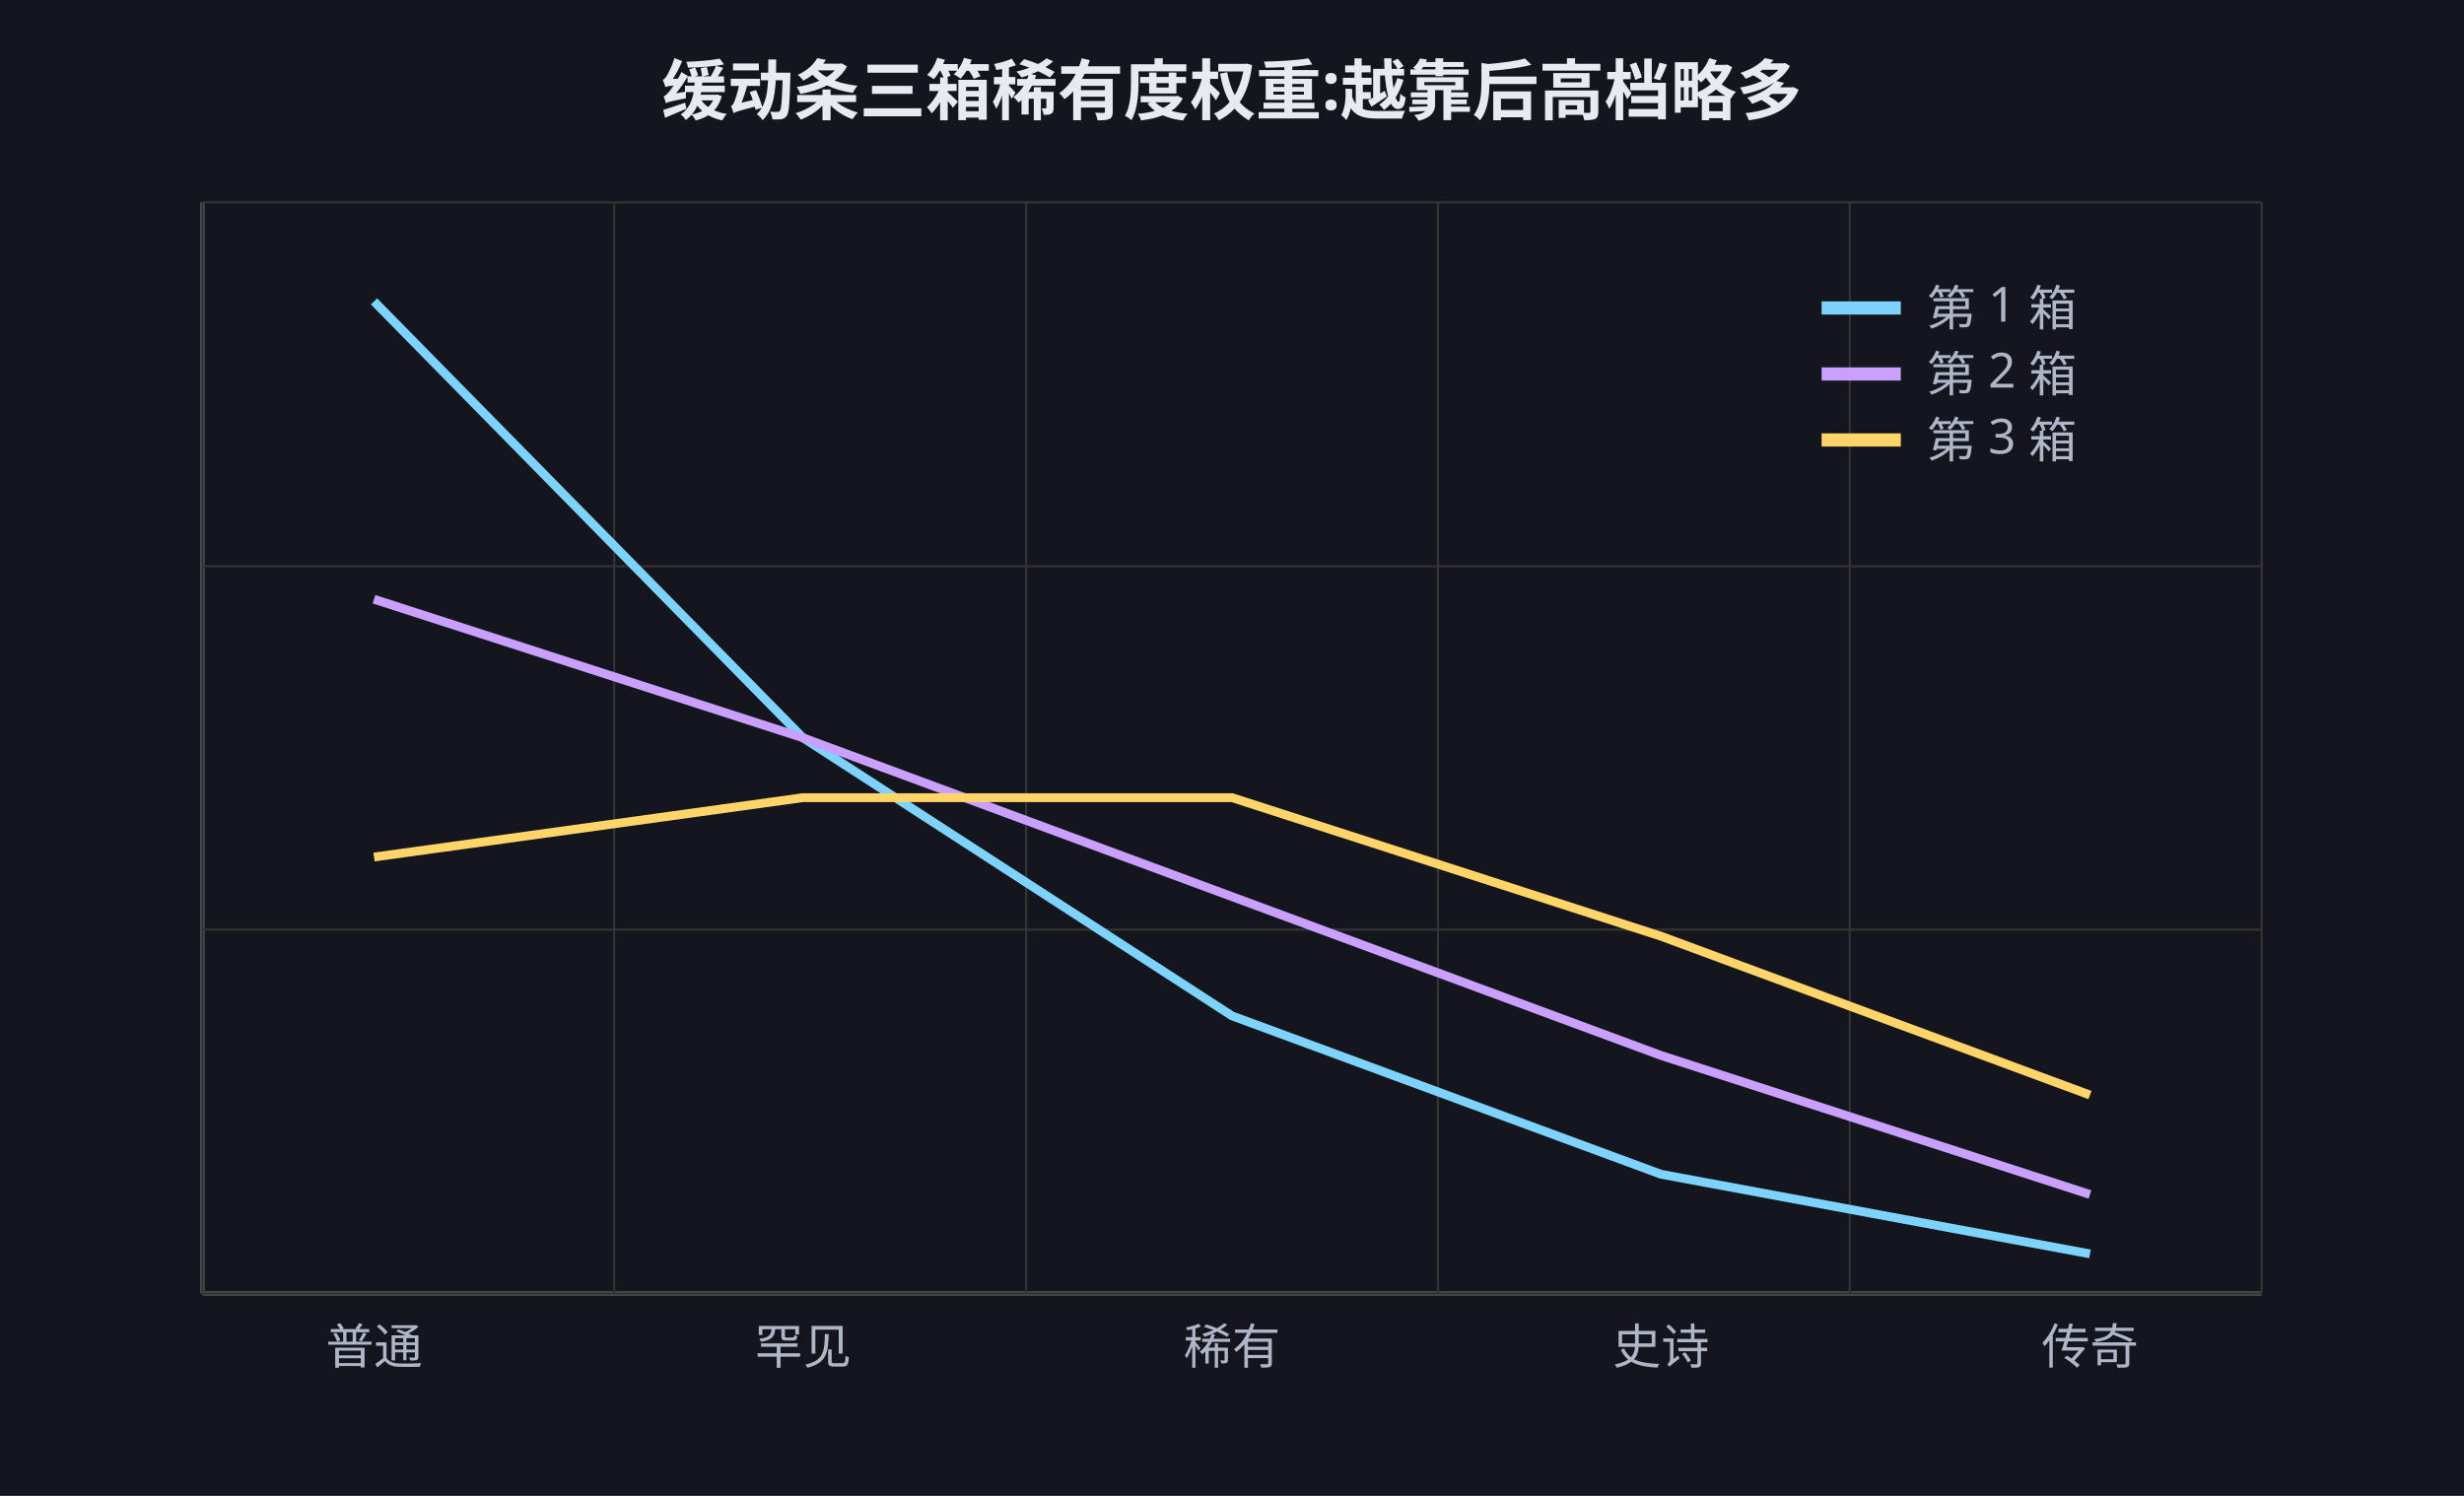
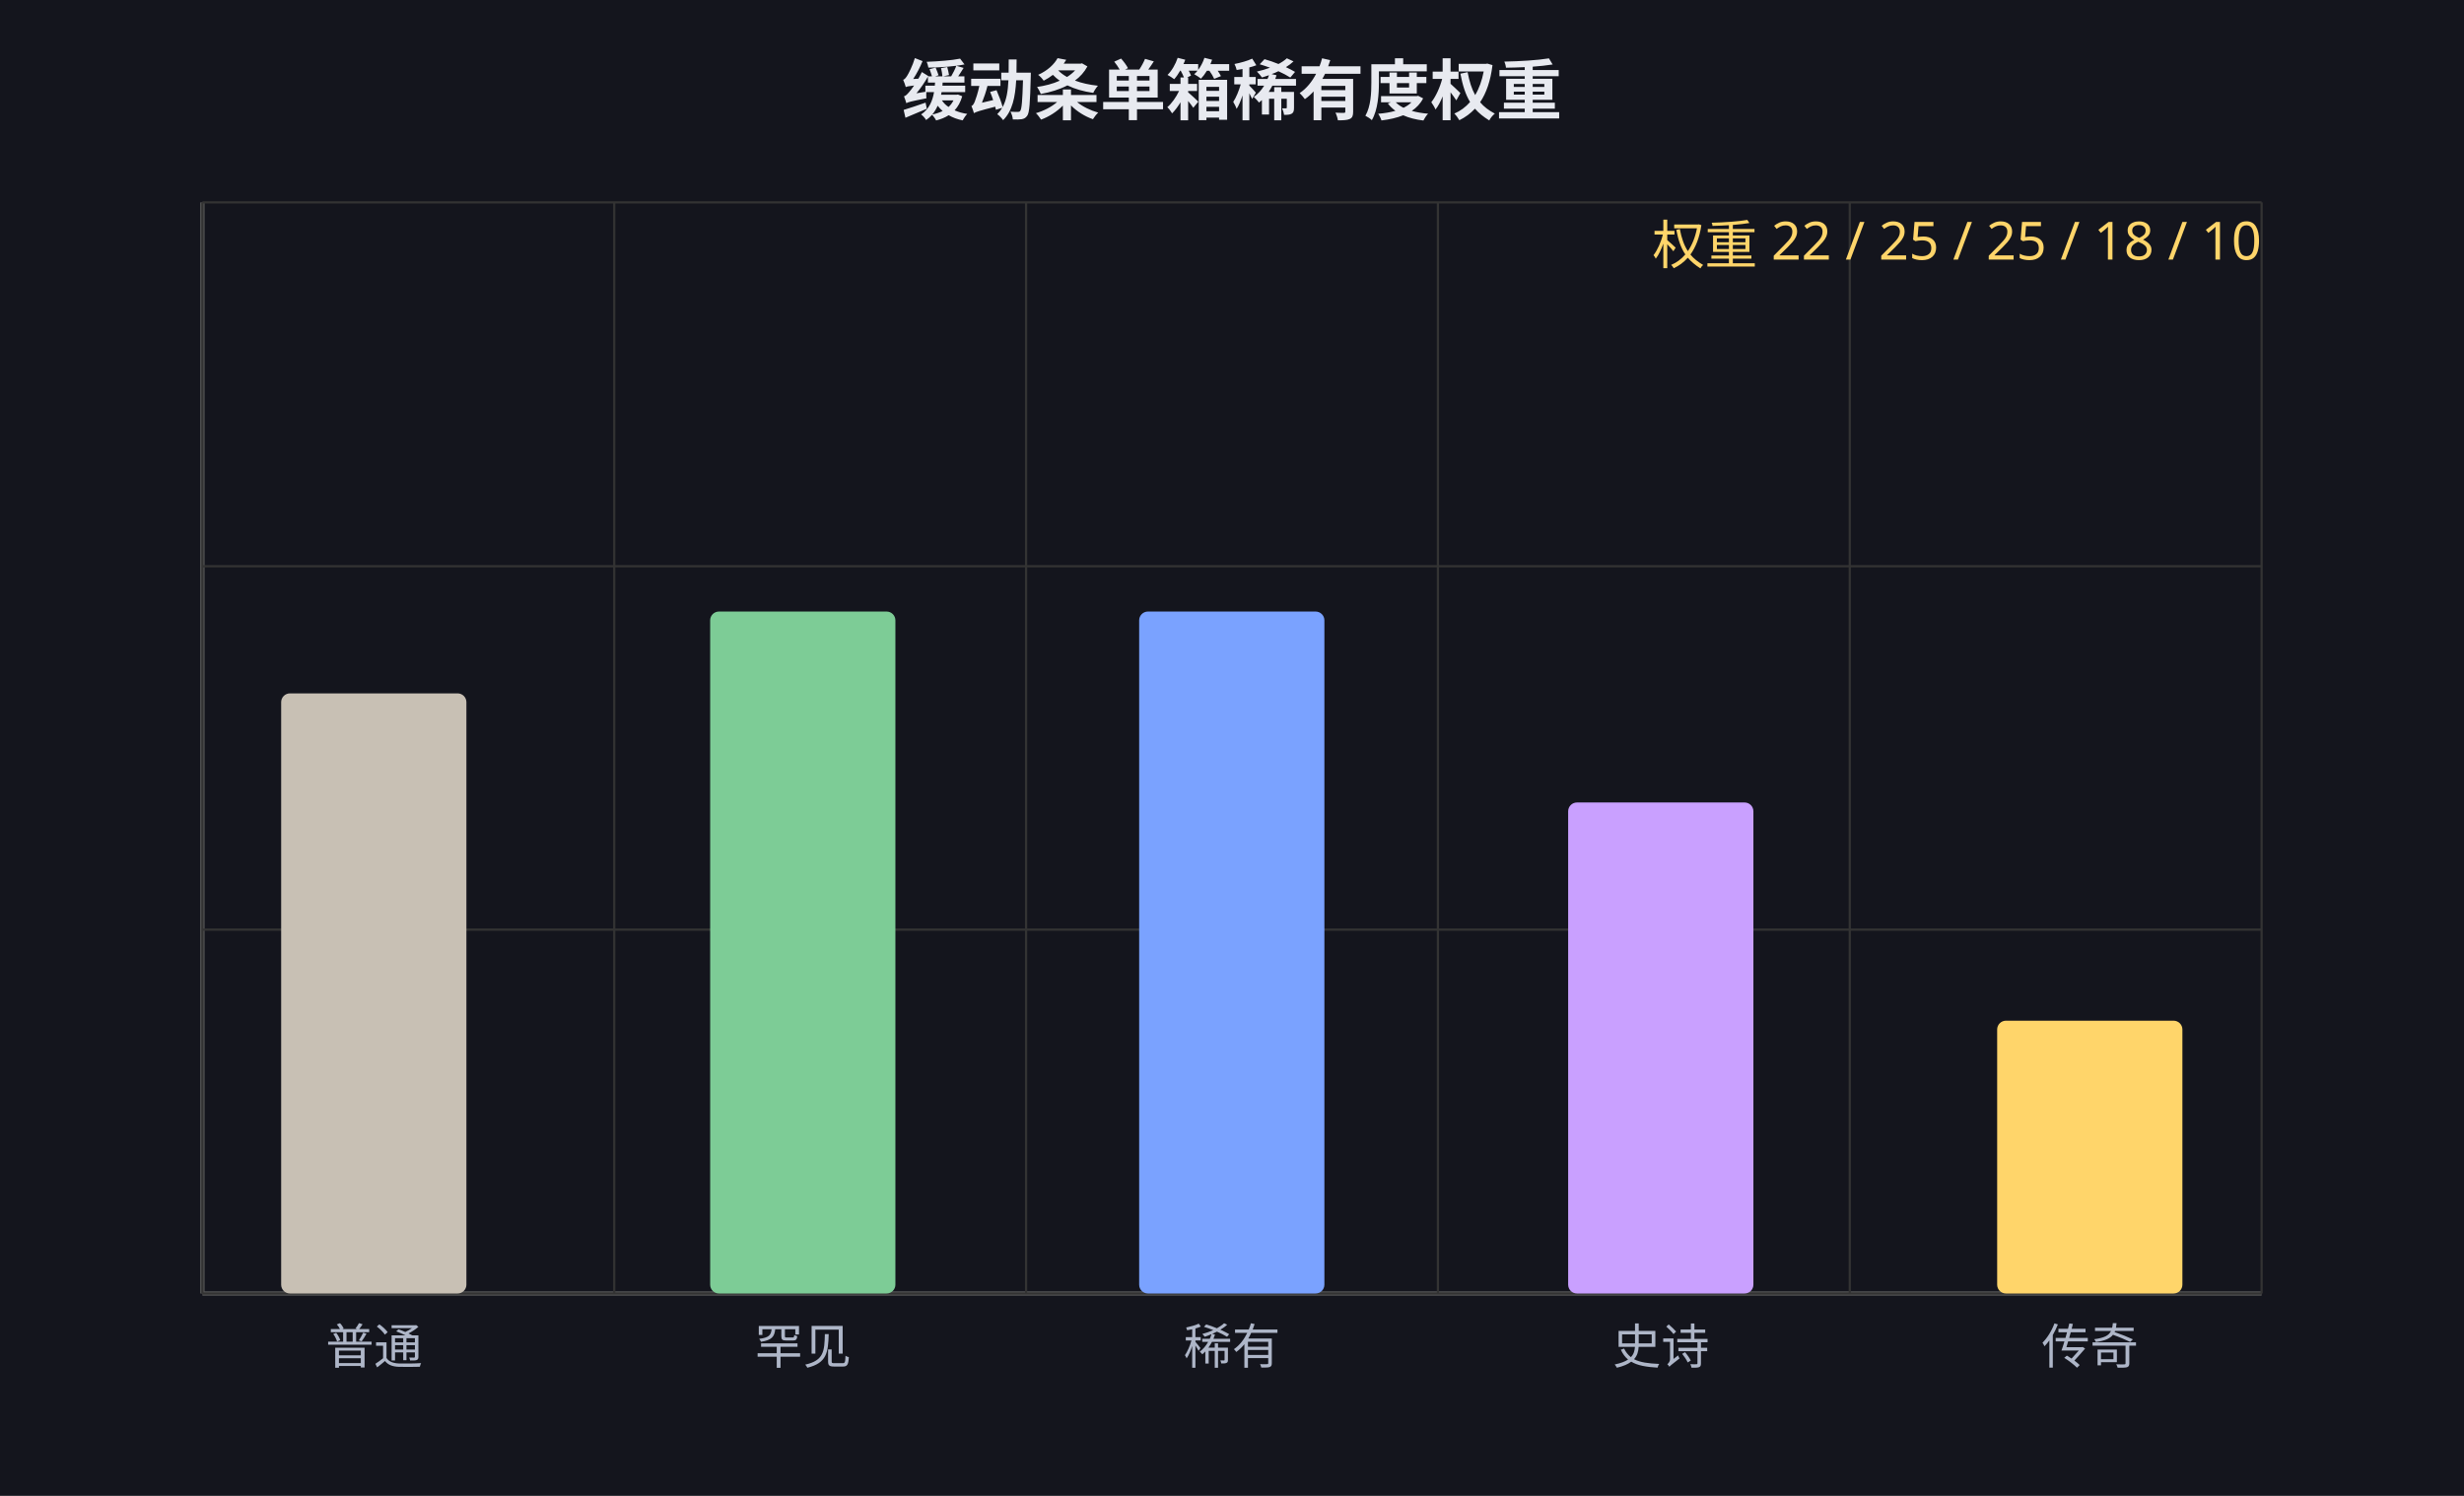
<svg xmlns="http://www.w3.org/2000/svg" width="560" height="340" viewBox="0 0 560 340" font-family="'Microsoft YaHei', 'PingFang SC', sans-serif">
  <rect width="560" height="340" fill="#14151d" />
-   <text x="280.0" y="26" fill="#e8eaf0" font-size="15" font-weight="700" text-anchor="middle">缓动条三箱稀有度权重:越靠后高档略多</text>
+   <text x="280.0" y="26" fill="#e8eaf0" font-size="15" font-weight="700" text-anchor="middle">缓动条单箱稀有度权重</text>
  <line x1="46" y1="294" x2="514" y2="294" stroke="#555" stroke-width="1" />
  <line x1="46" y1="46" x2="46" y2="294" stroke="#555" stroke-width="1" />
  <line x1="46.0" y1="46" x2="46.0" y2="294" stroke="#333" stroke-width="0.5" />
  <line x1="139.6" y1="46" x2="139.6" y2="294" stroke="#333" stroke-width="0.5" />
  <line x1="233.2" y1="46" x2="233.2" y2="294" stroke="#333" stroke-width="0.5" />
  <line x1="326.8" y1="46" x2="326.8" y2="294" stroke="#333" stroke-width="0.5" />
  <line x1="420.4" y1="46" x2="420.4" y2="294" stroke="#333" stroke-width="0.5" />
  <line x1="514.0" y1="46" x2="514.0" y2="294" stroke="#333" stroke-width="0.5" />
  <line x1="46" y1="46.0" x2="514" y2="46.0" stroke="#333" stroke-width="0.5" />
  <line x1="46" y1="128.7" x2="514" y2="128.7" stroke="#333" stroke-width="0.5" />
  <line x1="46" y1="211.3" x2="514" y2="211.3" stroke="#333" stroke-width="0.5" />
  <line x1="46" y1="294.0" x2="514" y2="294.0" stroke="#333" stroke-width="0.5" />
-   <polyline points="85.0,68.5 182.5,167.7 280.0,230.9 377.5,266.9 475.0,285.0" fill="none" stroke="#7dd3fc" stroke-width="2" stroke-linejoin="round" />
-   <polyline points="85.0,136.2 182.5,167.7 280.0,203.8 377.5,239.9 475.0,271.5" fill="none" stroke="#c9a0ff" stroke-width="2" stroke-linejoin="round" />
-   <polyline points="85.0,194.8 182.5,181.3 280.0,181.3 377.5,212.8 475.0,248.9" fill="none" stroke="#ffd56a" stroke-width="2" stroke-linejoin="round" />
+   <rect x="63.9" y="157.6" width="42.1" height="136.4" fill="#c8c0b4" rx="2" />
  <text x="85.0" y="310" fill="#aeb6c8" font-size="11" text-anchor="middle">普通</text>
+   <rect x="161.4" y="139.0" width="42.1" height="155.0" fill="#7dcc96" rx="2" />
  <text x="182.5" y="310" fill="#aeb6c8" font-size="11" text-anchor="middle">罕见</text>
+   <rect x="258.9" y="139.0" width="42.1" height="155.0" fill="#7aa2ff" rx="2" />
  <text x="280.0" y="310" fill="#aeb6c8" font-size="11" text-anchor="middle">稀有</text>
+   <rect x="356.4" y="182.4" width="42.1" height="111.6" fill="#c9a0ff" rx="2" />
  <text x="377.5" y="310" fill="#aeb6c8" font-size="11" text-anchor="middle">史诗</text>
+   <rect x="453.9" y="232.0" width="42.1" height="62.0" fill="#ffd56a" rx="2" />
  <text x="475.0" y="310" fill="#aeb6c8" font-size="11" text-anchor="middle">传奇</text>
-   <line x1="414" y1="70" x2="432" y2="70" stroke="#7dd3fc" stroke-width="3" />
-   <text x="438" y="74" fill="#aeb6c8" font-size="11">第 1 箱</text>
-   <line x1="414" y1="85" x2="432" y2="85" stroke="#c9a0ff" stroke-width="3" />
-   <text x="438" y="89" fill="#aeb6c8" font-size="11">第 2 箱</text>
-   <line x1="414" y1="100" x2="432" y2="100" stroke="#ffd56a" stroke-width="3" />
-   <text x="438" y="104" fill="#aeb6c8" font-size="11">第 3 箱</text>
+   <text x="514" y="60" fill="#ffd56a" font-size="12" text-anchor="end">权重 22 / 25 / 25 / 18 / 10</text>
</svg>
